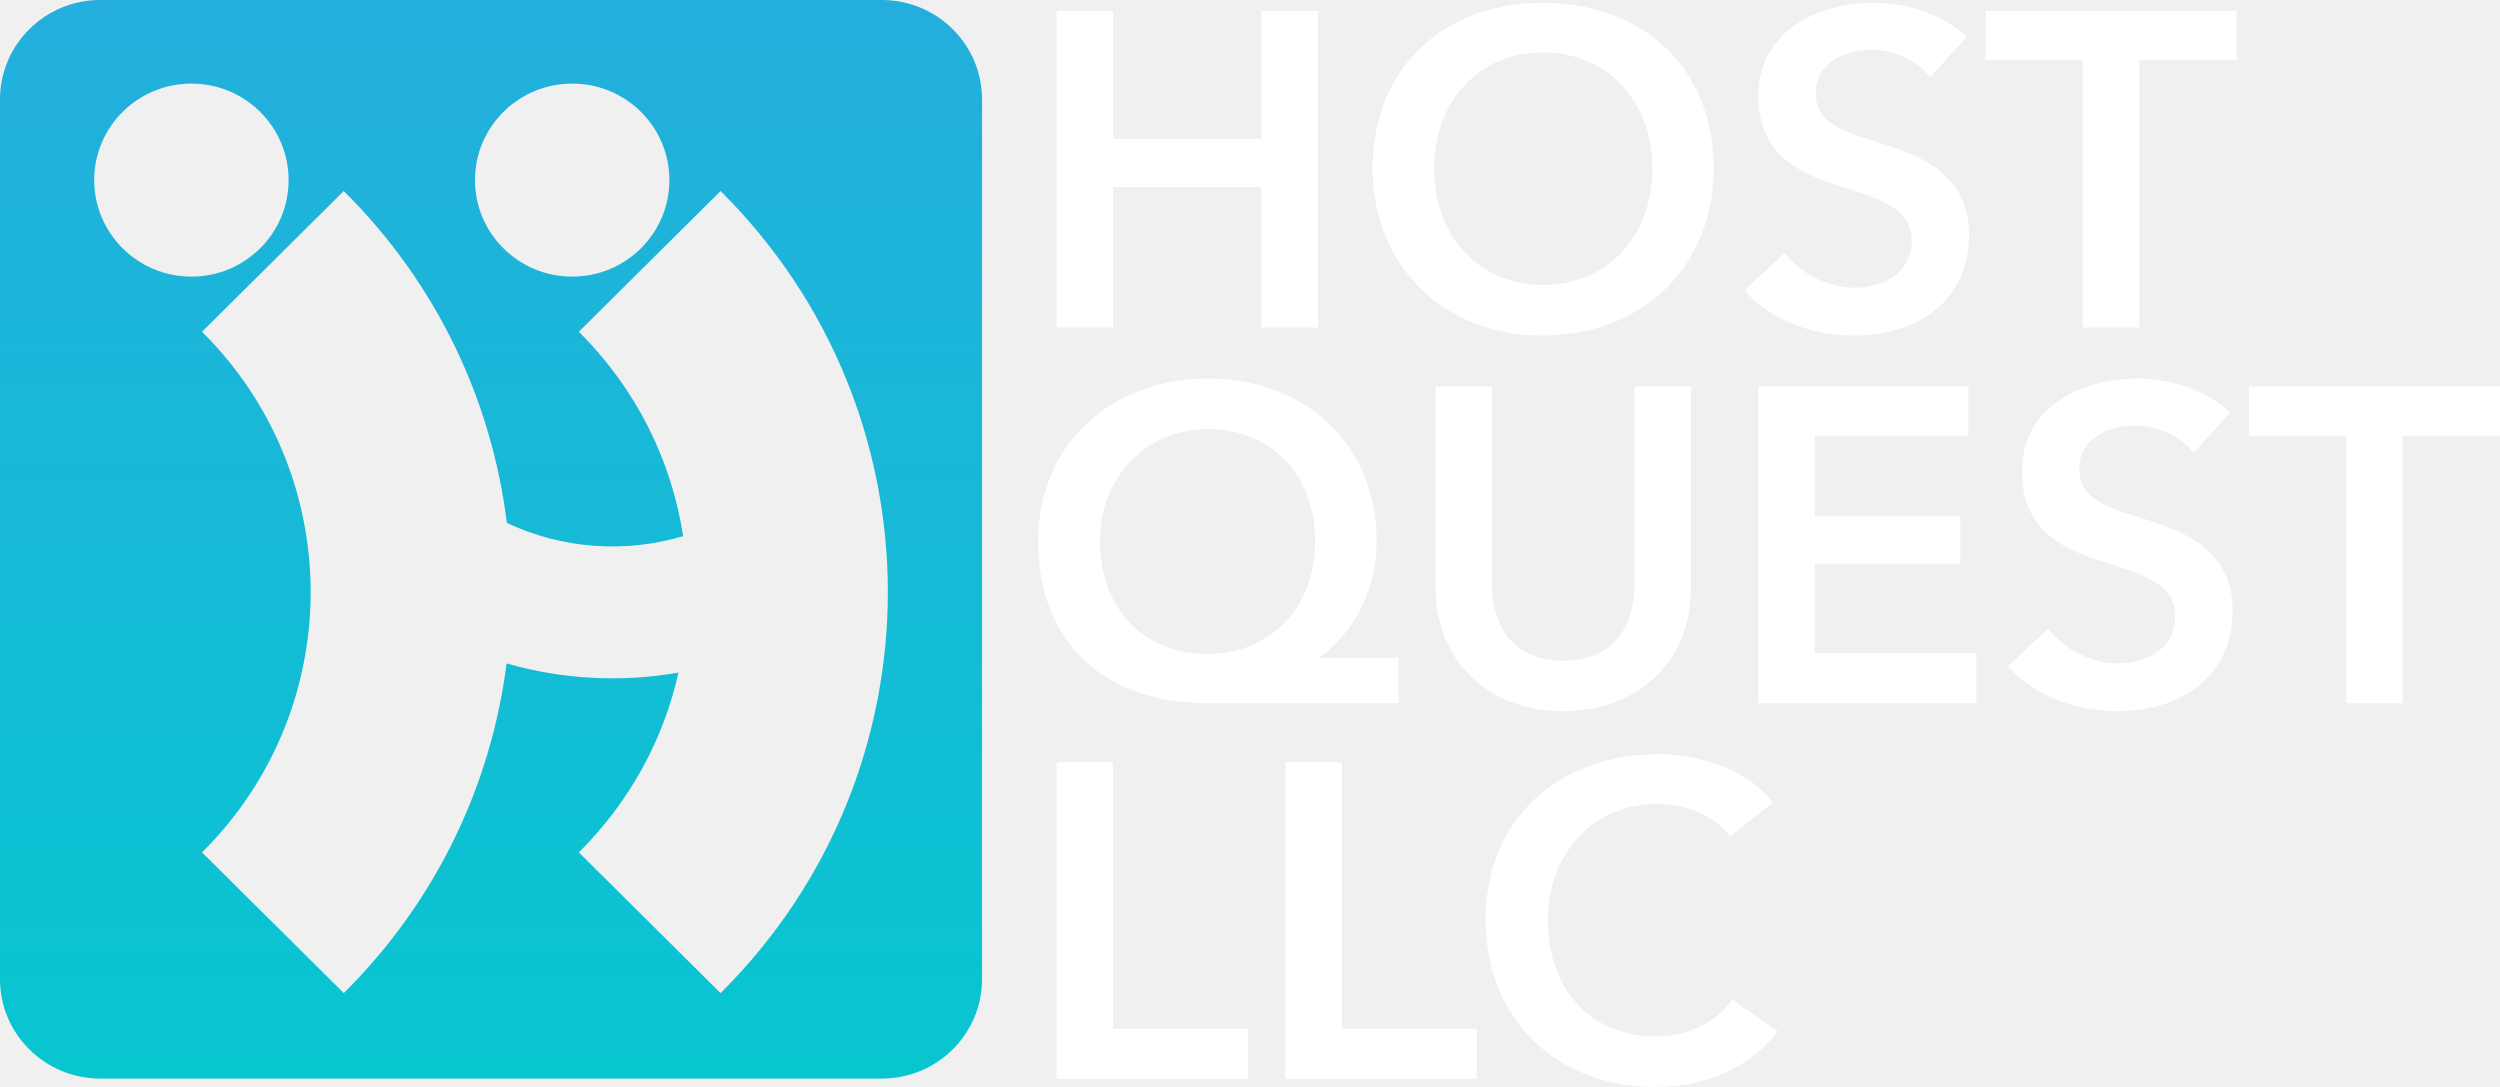
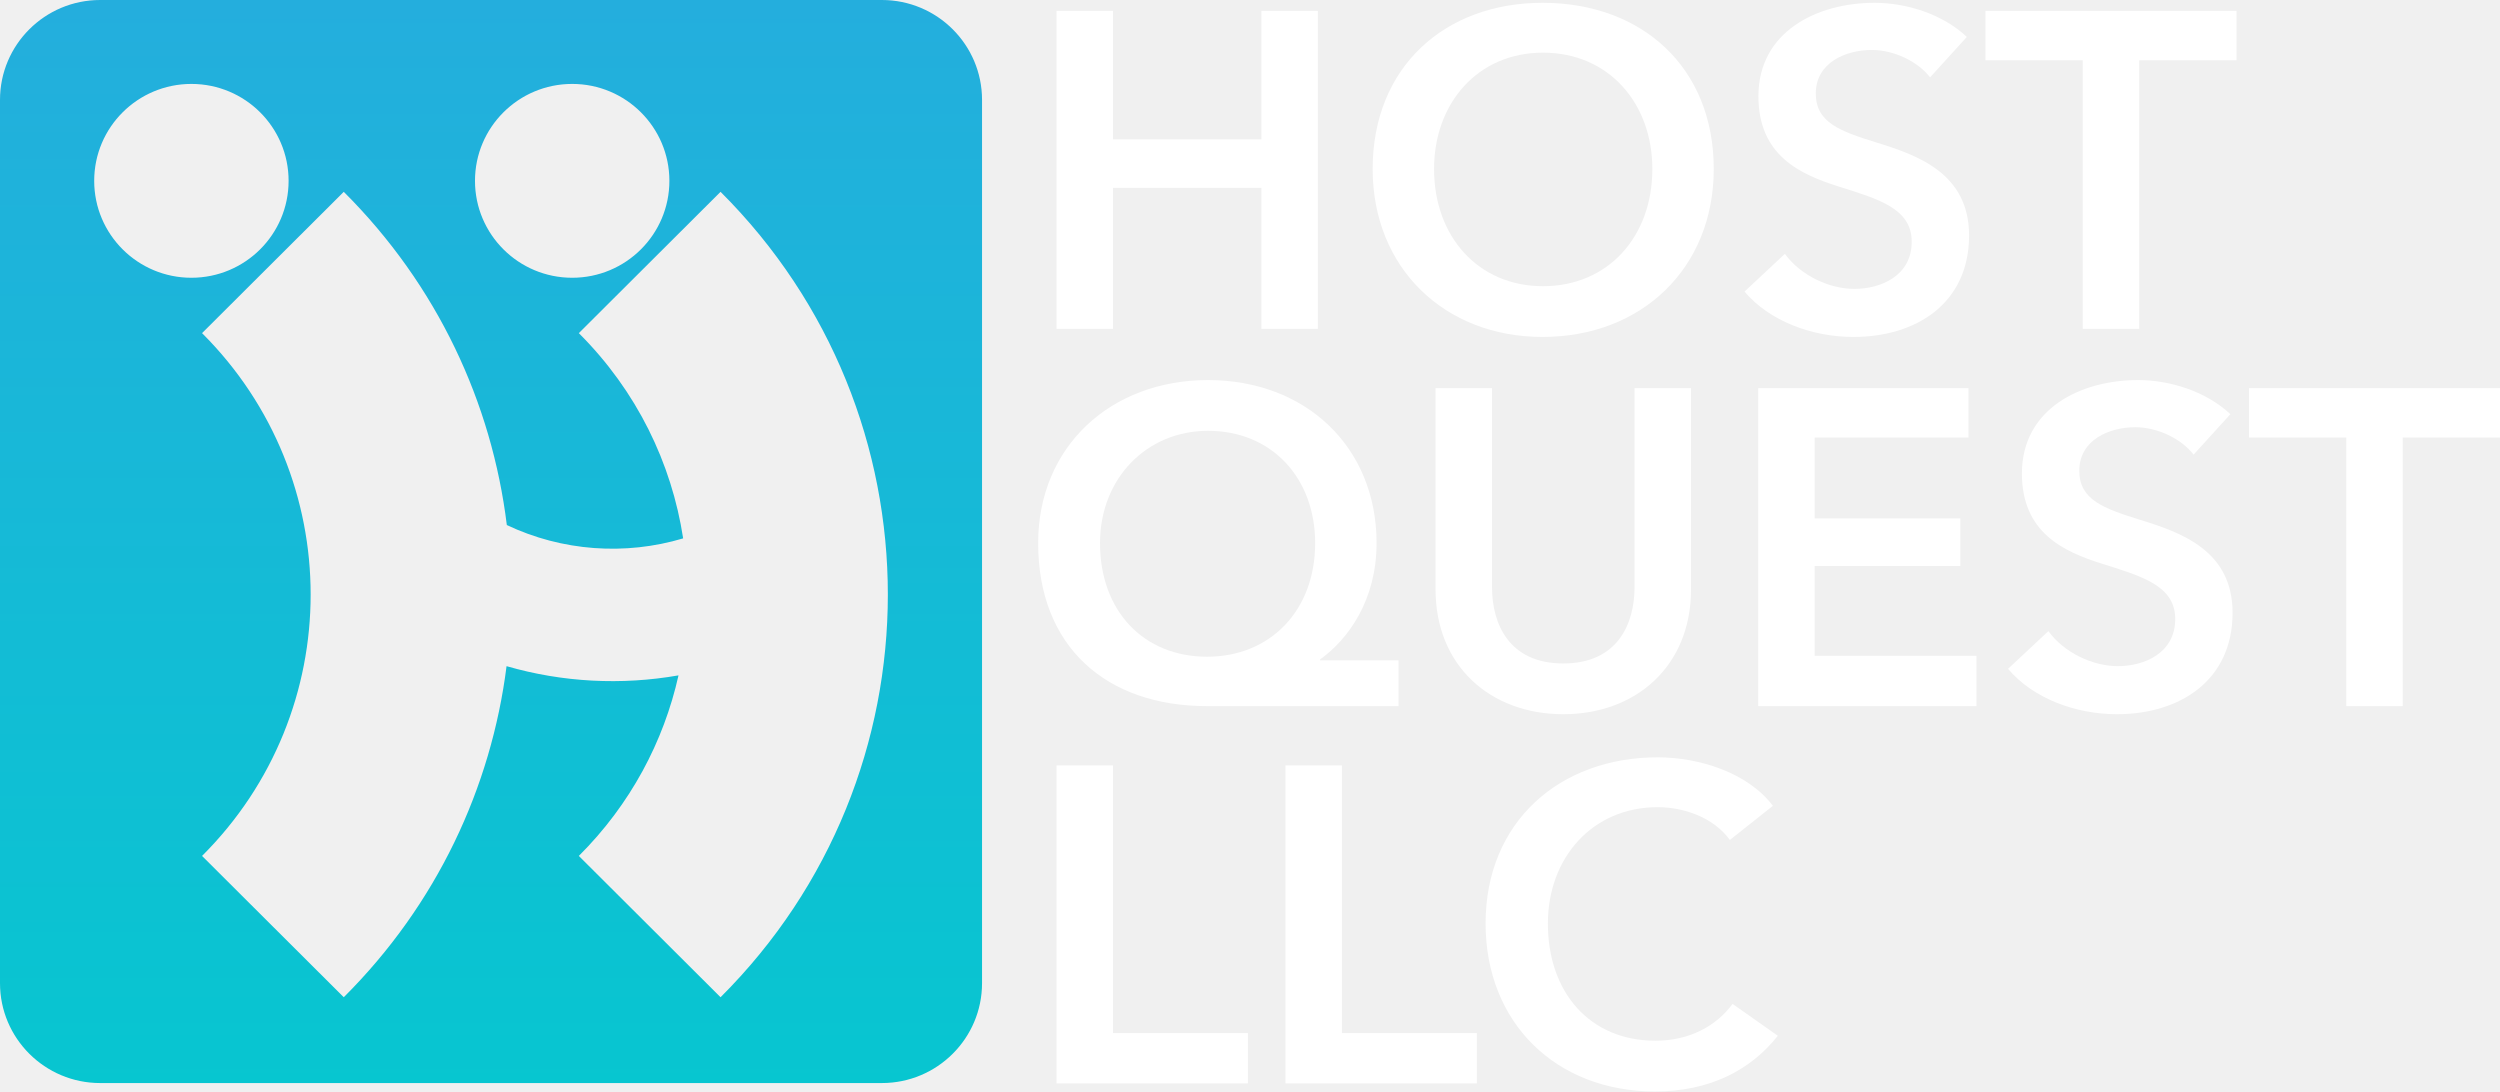
- <svg xmlns="http://www.w3.org/2000/svg" width="138" height="60" viewBox="0 0 138 60" fill="none">
-   <path fill-rule="evenodd" clip-rule="evenodd" d="M5.531 0C2.477 0 0 2.459 0 5.492V54.045C0 57.078 2.477 59.537 5.531 59.537H48.677C51.732 59.537 54.209 57.078 54.209 54.045V5.492C54.209 2.459 51.732 0 48.677 0H5.531ZM15.931 9.941C15.931 12.883 13.528 15.269 10.565 15.269C7.602 15.269 5.2 12.883 5.2 9.941C5.2 6.999 7.602 4.614 10.565 4.614C13.528 4.614 15.931 6.999 15.931 9.941ZM11.153 18.313C19.146 26.249 19.146 39.116 11.153 47.052L18.976 54.819C24.122 49.71 27.117 43.274 27.962 36.62C31.049 37.51 34.303 37.678 37.453 37.126C36.636 40.764 34.802 44.221 31.952 47.052L39.774 54.819C52.087 42.593 52.087 22.771 39.774 10.545L31.952 18.313C35.155 21.493 37.075 25.466 37.71 29.596C34.512 30.548 31.029 30.303 27.977 28.862C27.152 22.166 24.152 15.685 18.976 10.545L11.153 18.313ZM31.585 15.269C34.548 15.269 36.95 12.883 36.95 9.941C36.95 6.999 34.548 4.614 31.585 4.614C28.622 4.614 26.219 6.999 26.219 9.941C26.219 12.883 28.622 15.269 31.585 15.269Z" fill="url(#paint0_linear_815_43)" />
-   <path d="M58.321 18.078V0.599H61.438V7.66H69.628V0.599H72.746V18.078H69.628V10.326H61.438V18.078H58.321Z" fill="white" />
-   <path d="M75.77 9.289C75.77 3.685 79.754 0.154 85.148 0.154C90.616 0.154 94.599 3.685 94.599 9.289C94.599 14.745 90.616 18.523 85.148 18.523C79.754 18.523 75.77 14.745 75.77 9.289ZM79.16 9.289C79.16 13.017 81.61 15.733 85.172 15.733C88.76 15.733 91.21 13.017 91.21 9.289C91.21 5.685 88.81 2.895 85.172 2.895C81.56 2.895 79.16 5.685 79.16 9.289Z" fill="white" />
-   <path d="M108.569 2.031L106.541 4.253C105.873 3.389 104.561 2.747 103.324 2.747C101.889 2.747 100.231 3.438 100.231 5.141C100.231 6.746 101.592 7.215 103.572 7.833C105.823 8.524 108.693 9.511 108.693 12.943C108.693 16.696 105.749 18.523 102.31 18.523C100.033 18.523 97.683 17.659 96.297 16.029L98.524 13.955C99.39 15.14 100.974 15.881 102.359 15.881C103.819 15.881 105.526 15.165 105.526 13.289C105.526 11.462 103.695 10.943 101.493 10.252C99.365 9.585 97.064 8.548 97.064 5.29C97.064 1.734 100.306 0.154 103.473 0.154C105.229 0.154 107.234 0.772 108.569 2.031Z" fill="white" />
-   <path d="M114.967 18.078V3.314H109.599V0.599H123.455V3.314H118.085V18.078H114.967Z" fill="white" />
-   <path d="M77.199 36.299V38.817H66.634C61.042 38.817 57.306 35.533 57.306 29.855C57.306 24.547 61.315 20.893 66.684 20.893C72.053 20.893 75.987 24.547 75.987 29.855C75.987 32.99 74.428 35.138 72.869 36.249V36.299H77.199ZM66.684 23.683C63.294 23.683 60.721 26.3 60.721 29.855C60.721 33.583 63.121 36.101 66.634 36.101C70.098 36.101 72.597 33.583 72.597 29.855C72.597 26.3 70.222 23.683 66.684 23.683Z" fill="white" />
-   <path d="M93.345 21.337V32.398C93.345 36.62 90.302 39.261 86.293 39.261C82.285 39.261 79.242 36.62 79.242 32.398V21.337H82.359V32.274C82.359 34.299 83.3 36.471 86.293 36.471C89.287 36.471 90.227 34.299 90.227 32.274V21.337H93.345Z" fill="white" />
-   <path d="M97.053 38.817V21.337H108.658V24.053H100.17V28.497H108.212V31.114H100.17V36.052H109.102V38.817H97.053Z" fill="white" />
-   <path d="M123.116 22.769L121.087 24.991C120.418 24.127 119.107 23.485 117.87 23.485C116.434 23.485 114.777 24.176 114.777 25.88C114.777 27.485 116.138 27.954 118.118 28.571C120.368 29.262 123.238 30.25 123.238 33.682C123.238 37.434 120.294 39.261 116.855 39.261C114.579 39.261 112.229 38.397 110.843 36.768L113.07 34.694C113.936 35.879 115.519 36.62 116.905 36.62C118.364 36.62 120.072 35.904 120.072 34.027C120.072 32.2 118.242 31.682 116.039 30.991C113.911 30.324 111.61 29.287 111.61 26.028C111.61 22.473 114.851 20.893 118.019 20.893C119.775 20.893 121.779 21.51 123.116 22.769Z" fill="white" />
-   <path d="M129.514 38.817V24.053H124.144V21.337H138V24.053H132.63V38.817H129.514Z" fill="white" />
-   <path d="M58.321 59.556V42.076H61.438V56.79H68.886V59.556H58.321Z" fill="white" />
-   <path d="M70.958 59.556V42.076H74.075V56.79H81.523V59.556H70.958Z" fill="white" />
-   <path d="M97.864 44.298L95.489 46.174C94.573 44.915 92.916 44.372 91.505 44.372C87.893 44.372 85.444 47.162 85.444 50.766C85.444 54.568 87.769 57.21 91.382 57.21C93.262 57.21 94.746 56.395 95.637 55.186L98.136 56.939C96.602 58.864 94.326 60 91.357 60C85.889 60 82.004 56.223 82.004 50.766C82.004 45.162 86.112 41.632 91.505 41.632C93.782 41.632 96.479 42.471 97.864 44.298Z" fill="white" />
+ <svg xmlns="http://www.w3.org/2000/svg" width="891" height="389" viewBox="0 0 891 389" fill="none">
+   <path fill-rule="evenodd" clip-rule="evenodd" d="M35.714 0C15.99 0 0 15.943 0 35.609V350.391C0 370.057 15.99 386 35.714 386H314.286C334.01 386 350 370.057 350 350.391V35.609C350 15.943 334.01 0 314.286 0H35.714ZM102.857 64.452C102.857 83.528 87.347 98.993 68.214 98.993C49.082 98.993 33.571 83.528 33.571 64.452C33.571 45.376 49.082 29.911 68.214 29.911C87.347 29.911 102.857 45.376 102.857 64.452ZM72.011 118.728C123.616 170.18 123.616 253.601 72.011 305.054L122.518 355.413C155.742 322.287 175.081 280.561 180.536 237.422C200.471 243.189 221.478 244.282 241.819 240.702C236.542 264.286 224.702 286.703 206.296 305.054L256.804 355.413C336.303 276.148 336.303 147.634 256.804 68.369L206.296 118.728C226.979 139.349 239.372 165.105 243.476 191.88C222.825 198.053 200.339 196.467 180.631 187.122C175.308 143.713 155.937 101.69 122.518 68.369L72.011 118.728ZM203.929 98.993C223.061 98.993 238.571 83.528 238.571 64.452C238.571 45.376 223.061 29.911 203.929 29.911C184.796 29.911 169.286 45.376 169.286 64.452C169.286 83.528 184.796 98.993 203.929 98.993Z" fill="url(#paint0_linear_943_228)" />
+   <path d="M376.55 117.208V3.881H396.678V49.66H449.555V3.881H469.683V117.208H449.555V66.947H396.678V117.208H376.55Z" fill="white" />
+   <path d="M489.214 60.224C489.214 23.889 514.933 1 549.758 1C585.063 1 610.782 23.889 610.782 60.224C610.782 95.599 585.063 120.089 549.758 120.089C514.933 120.089 489.214 95.599 489.214 60.224ZM511.099 60.224C511.099 84.394 526.914 102.002 549.918 102.002C573.082 102.002 588.897 84.394 588.897 60.224C588.897 36.855 573.401 18.767 549.918 18.767C526.595 18.767 511.099 36.855 511.099 60.224Z" fill="white" />
+   <path d="M700.98 13.165L687.882 27.571C683.569 21.969 675.102 17.807 667.115 17.807C657.849 17.807 647.146 22.289 647.146 33.333C647.146 43.738 655.932 46.779 668.712 50.781C683.249 55.262 701.78 61.665 701.78 83.914C701.78 108.244 682.77 120.089 660.565 120.089C645.868 120.089 630.692 114.487 621.746 103.922L636.124 90.477C641.715 98.16 651.939 102.962 660.885 102.962C670.31 102.962 681.332 98.32 681.332 86.155C681.332 74.31 669.511 70.949 655.293 66.467C641.555 62.145 626.698 55.422 626.698 34.294C626.698 11.244 647.626 1 668.073 1C679.416 1 692.36 5.002 700.98 13.165Z" fill="white" />
+   <path d="M742.29 117.208V21.488H707.63V3.881H797.09V21.488H762.42V117.208H742.29Z" fill="white" />
+   <path d="M498.438 235.337V251.663H430.225C394.122 251.663 370 230.375 370 193.559C370 159.145 395.879 135.455 430.545 135.455C465.21 135.455 490.61 159.145 490.61 193.559C490.61 213.888 480.546 227.814 470.482 235.016V235.337H498.438ZM430.545 153.543C408.659 153.543 392.045 170.51 392.045 193.559C392.045 217.729 407.541 234.056 430.225 234.056C452.59 234.056 468.725 217.729 468.725 193.559C468.725 170.51 453.389 153.543 430.545 153.543Z" fill="white" />
+   <path d="M602.684 138.337V210.046C602.684 237.418 583.035 254.545 557.155 254.545C531.276 254.545 511.627 237.418 511.627 210.046V138.337H531.755V209.246C531.755 222.371 537.826 236.457 557.155 236.457C576.485 236.457 582.555 222.371 582.555 209.246V138.337H602.684Z" fill="white" />
+   <path d="M626.625 251.663V138.337H701.55V155.944H646.753V184.756H698.67V201.723H646.753V233.736H704.42V251.663H626.625Z" fill="white" />
+   <path d="M794.9 147.62L781.8 162.026C777.48 156.424 769.02 152.262 761.03 152.262C751.76 152.262 741.06 156.744 741.06 167.789C741.06 178.193 749.85 181.234 762.63 185.236C777.16 189.718 795.69 196.12 795.69 218.37C795.69 242.7 776.68 254.545 754.48 254.545C739.78 254.545 724.61 248.942 715.66 238.378L730.04 224.932C735.63 232.616 745.85 237.417 754.8 237.417C764.22 237.417 775.25 232.776 775.25 220.611C775.25 208.766 763.43 205.404 749.21 200.922C735.47 196.601 720.61 189.878 720.61 168.749C720.61 145.7 741.54 135.455 761.99 135.455C773.33 135.455 786.27 139.457 794.9 147.62Z" fill="white" />
+   <path d="M836.21 251.663V155.944H801.54V138.337H891V155.944H856.33V251.663H836.21Z" fill="white" />
+   <path d="M376.55 386.119V272.792H396.678V368.191H444.762V386.119H376.55Z" fill="white" />
+   <path d="M458.14 386.119V272.792H478.268V368.191H526.353V386.119H458.14Z" fill="white" />
+   <path d="M631.862 287.198L616.526 299.363C610.615 291.2 599.912 287.678 590.806 287.678C567.483 287.678 551.668 305.766 551.668 329.135C551.668 353.785 566.684 370.913 590.007 370.913C602.148 370.913 611.733 365.63 617.484 357.787L633.619 369.152C623.714 381.637 609.018 389 589.848 389C554.543 389 529.463 364.51 529.463 329.135C529.463 292.8 555.981 269.911 590.806 269.911C605.503 269.911 622.916 275.353 631.862 287.198Z" fill="white" />
  <defs>
-     <linearGradient id="paint0_linear_815_43" x1="69" y1="0" x2="69" y2="60" gradientUnits="userSpaceOnUse">
+     <linearGradient id="paint0_linear_943_228" x1="445.5" y1="0" x2="445.5" y2="389" gradientUnits="userSpaceOnUse">
      <stop stop-color="#24AEDD" />
      <stop offset="1" stop-color="#07C6D0" />
    </linearGradient>
  </defs>
</svg>
